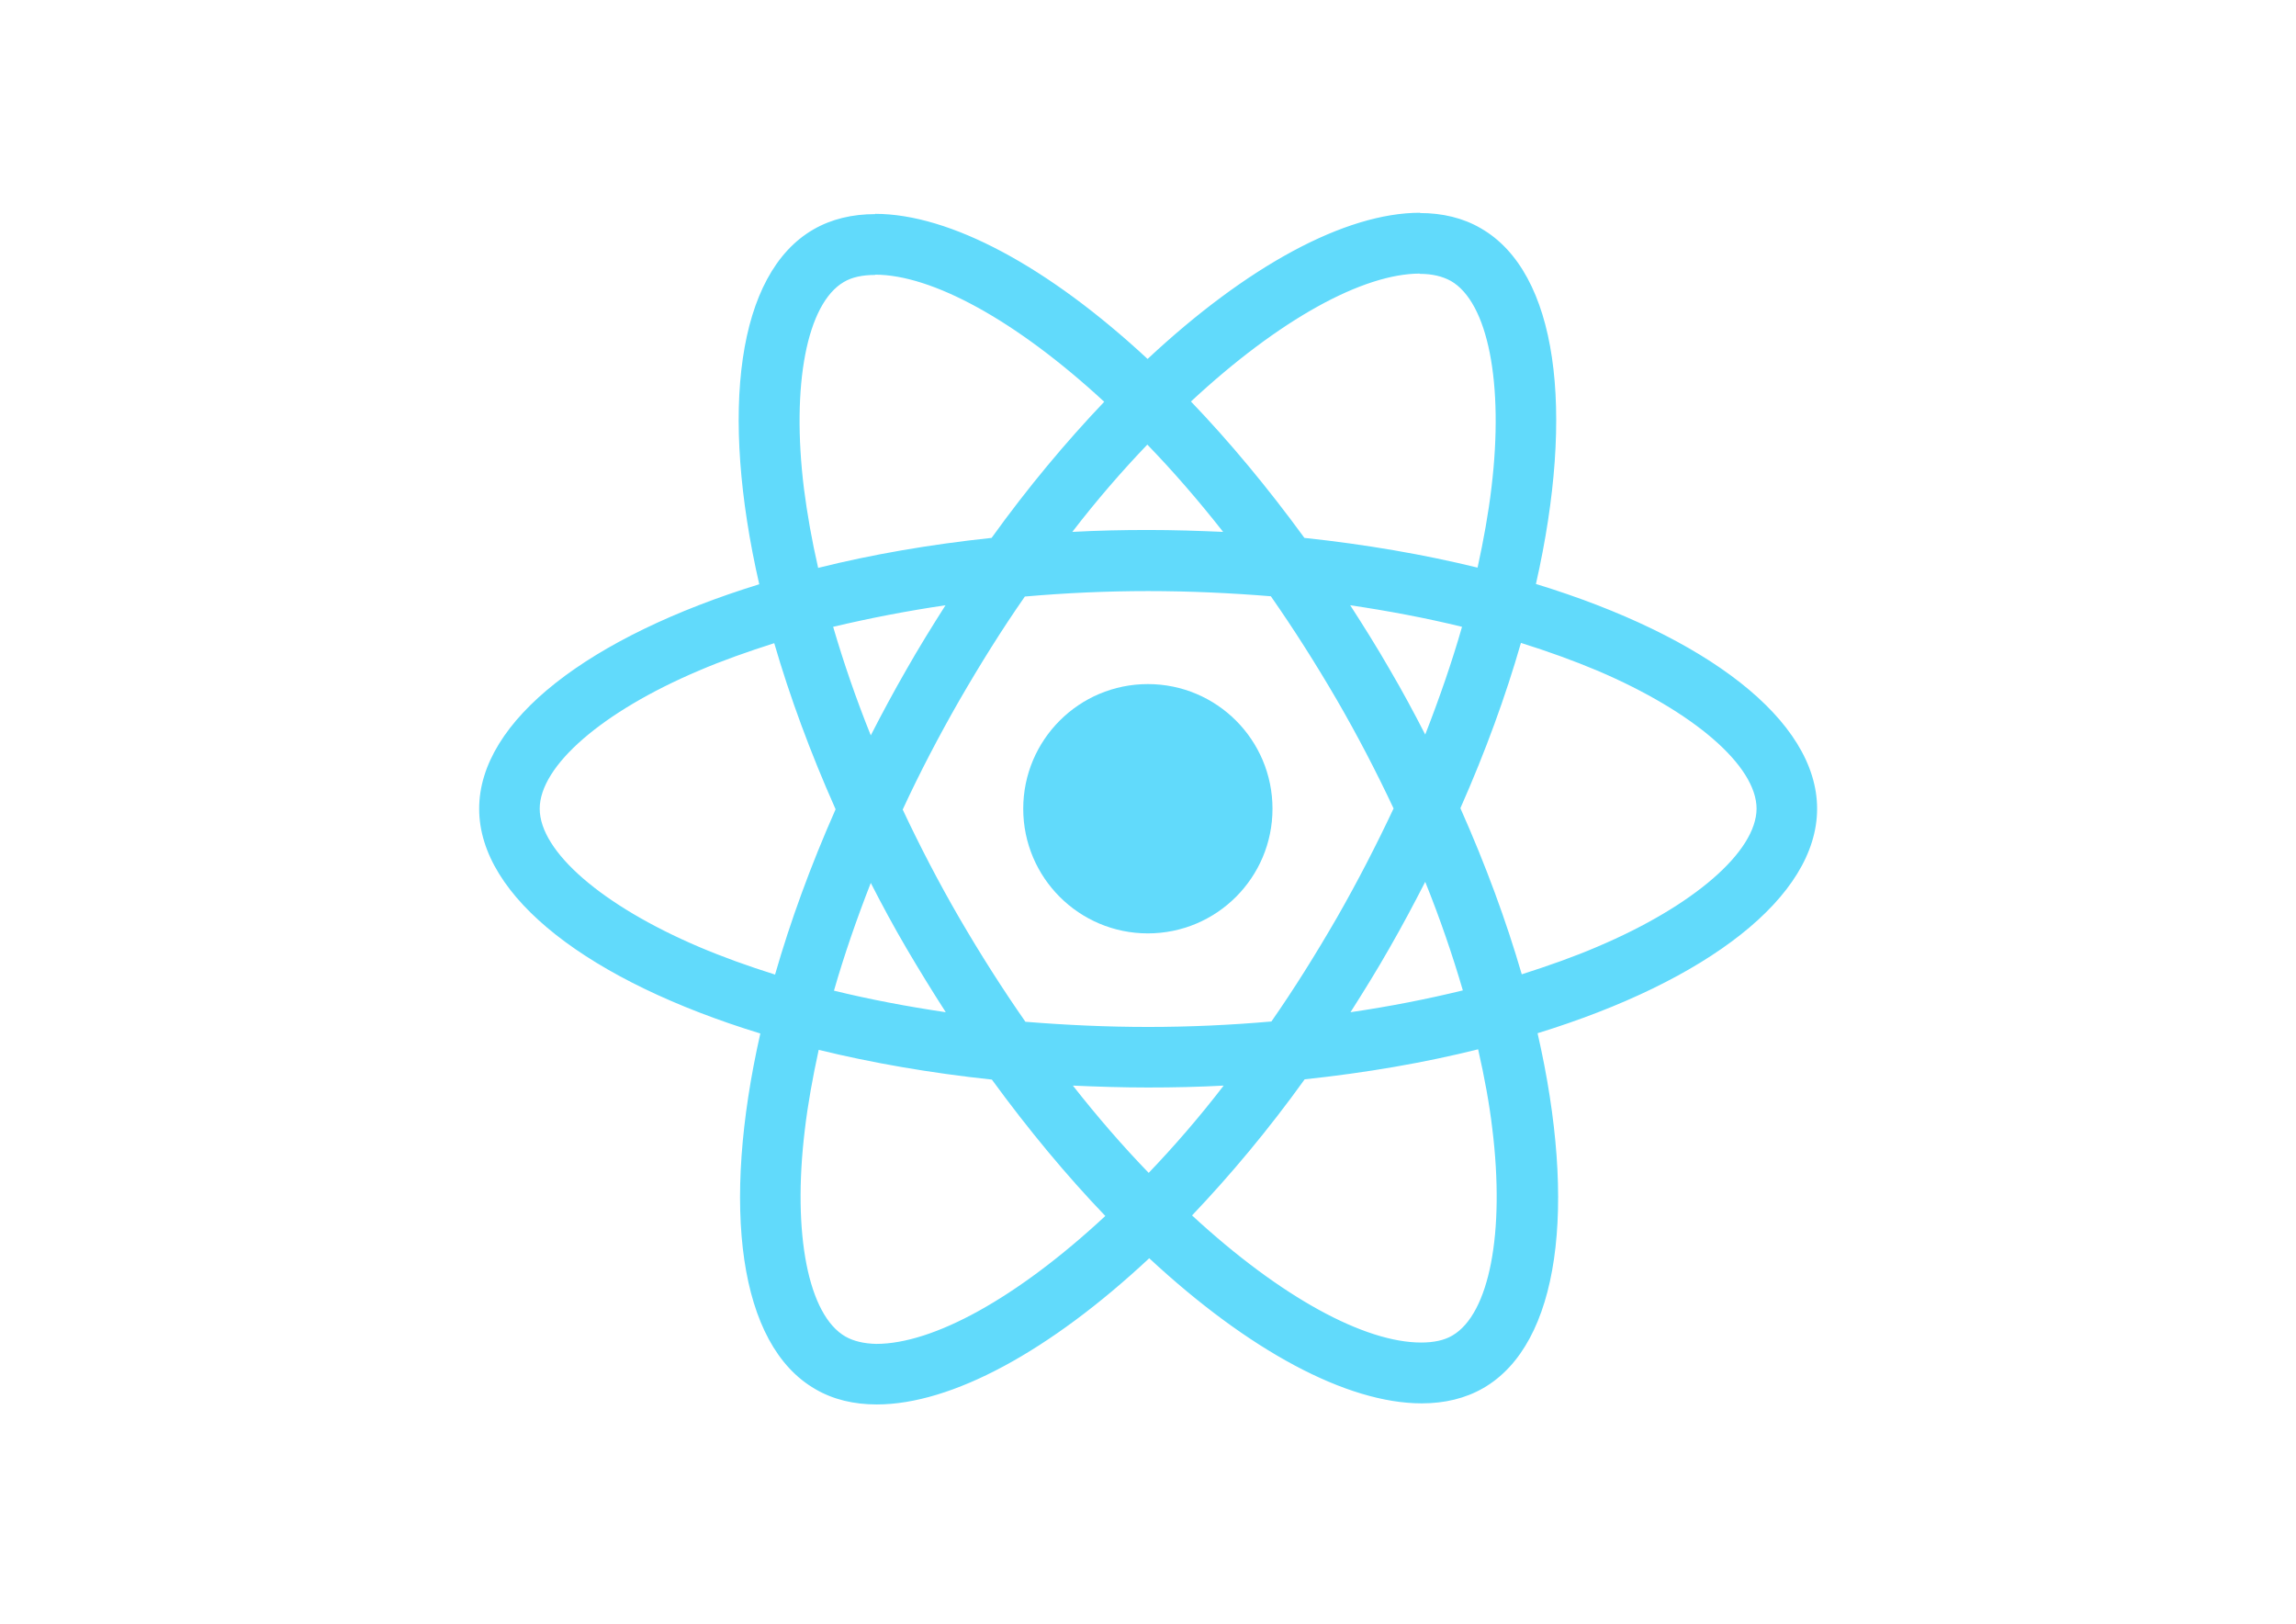
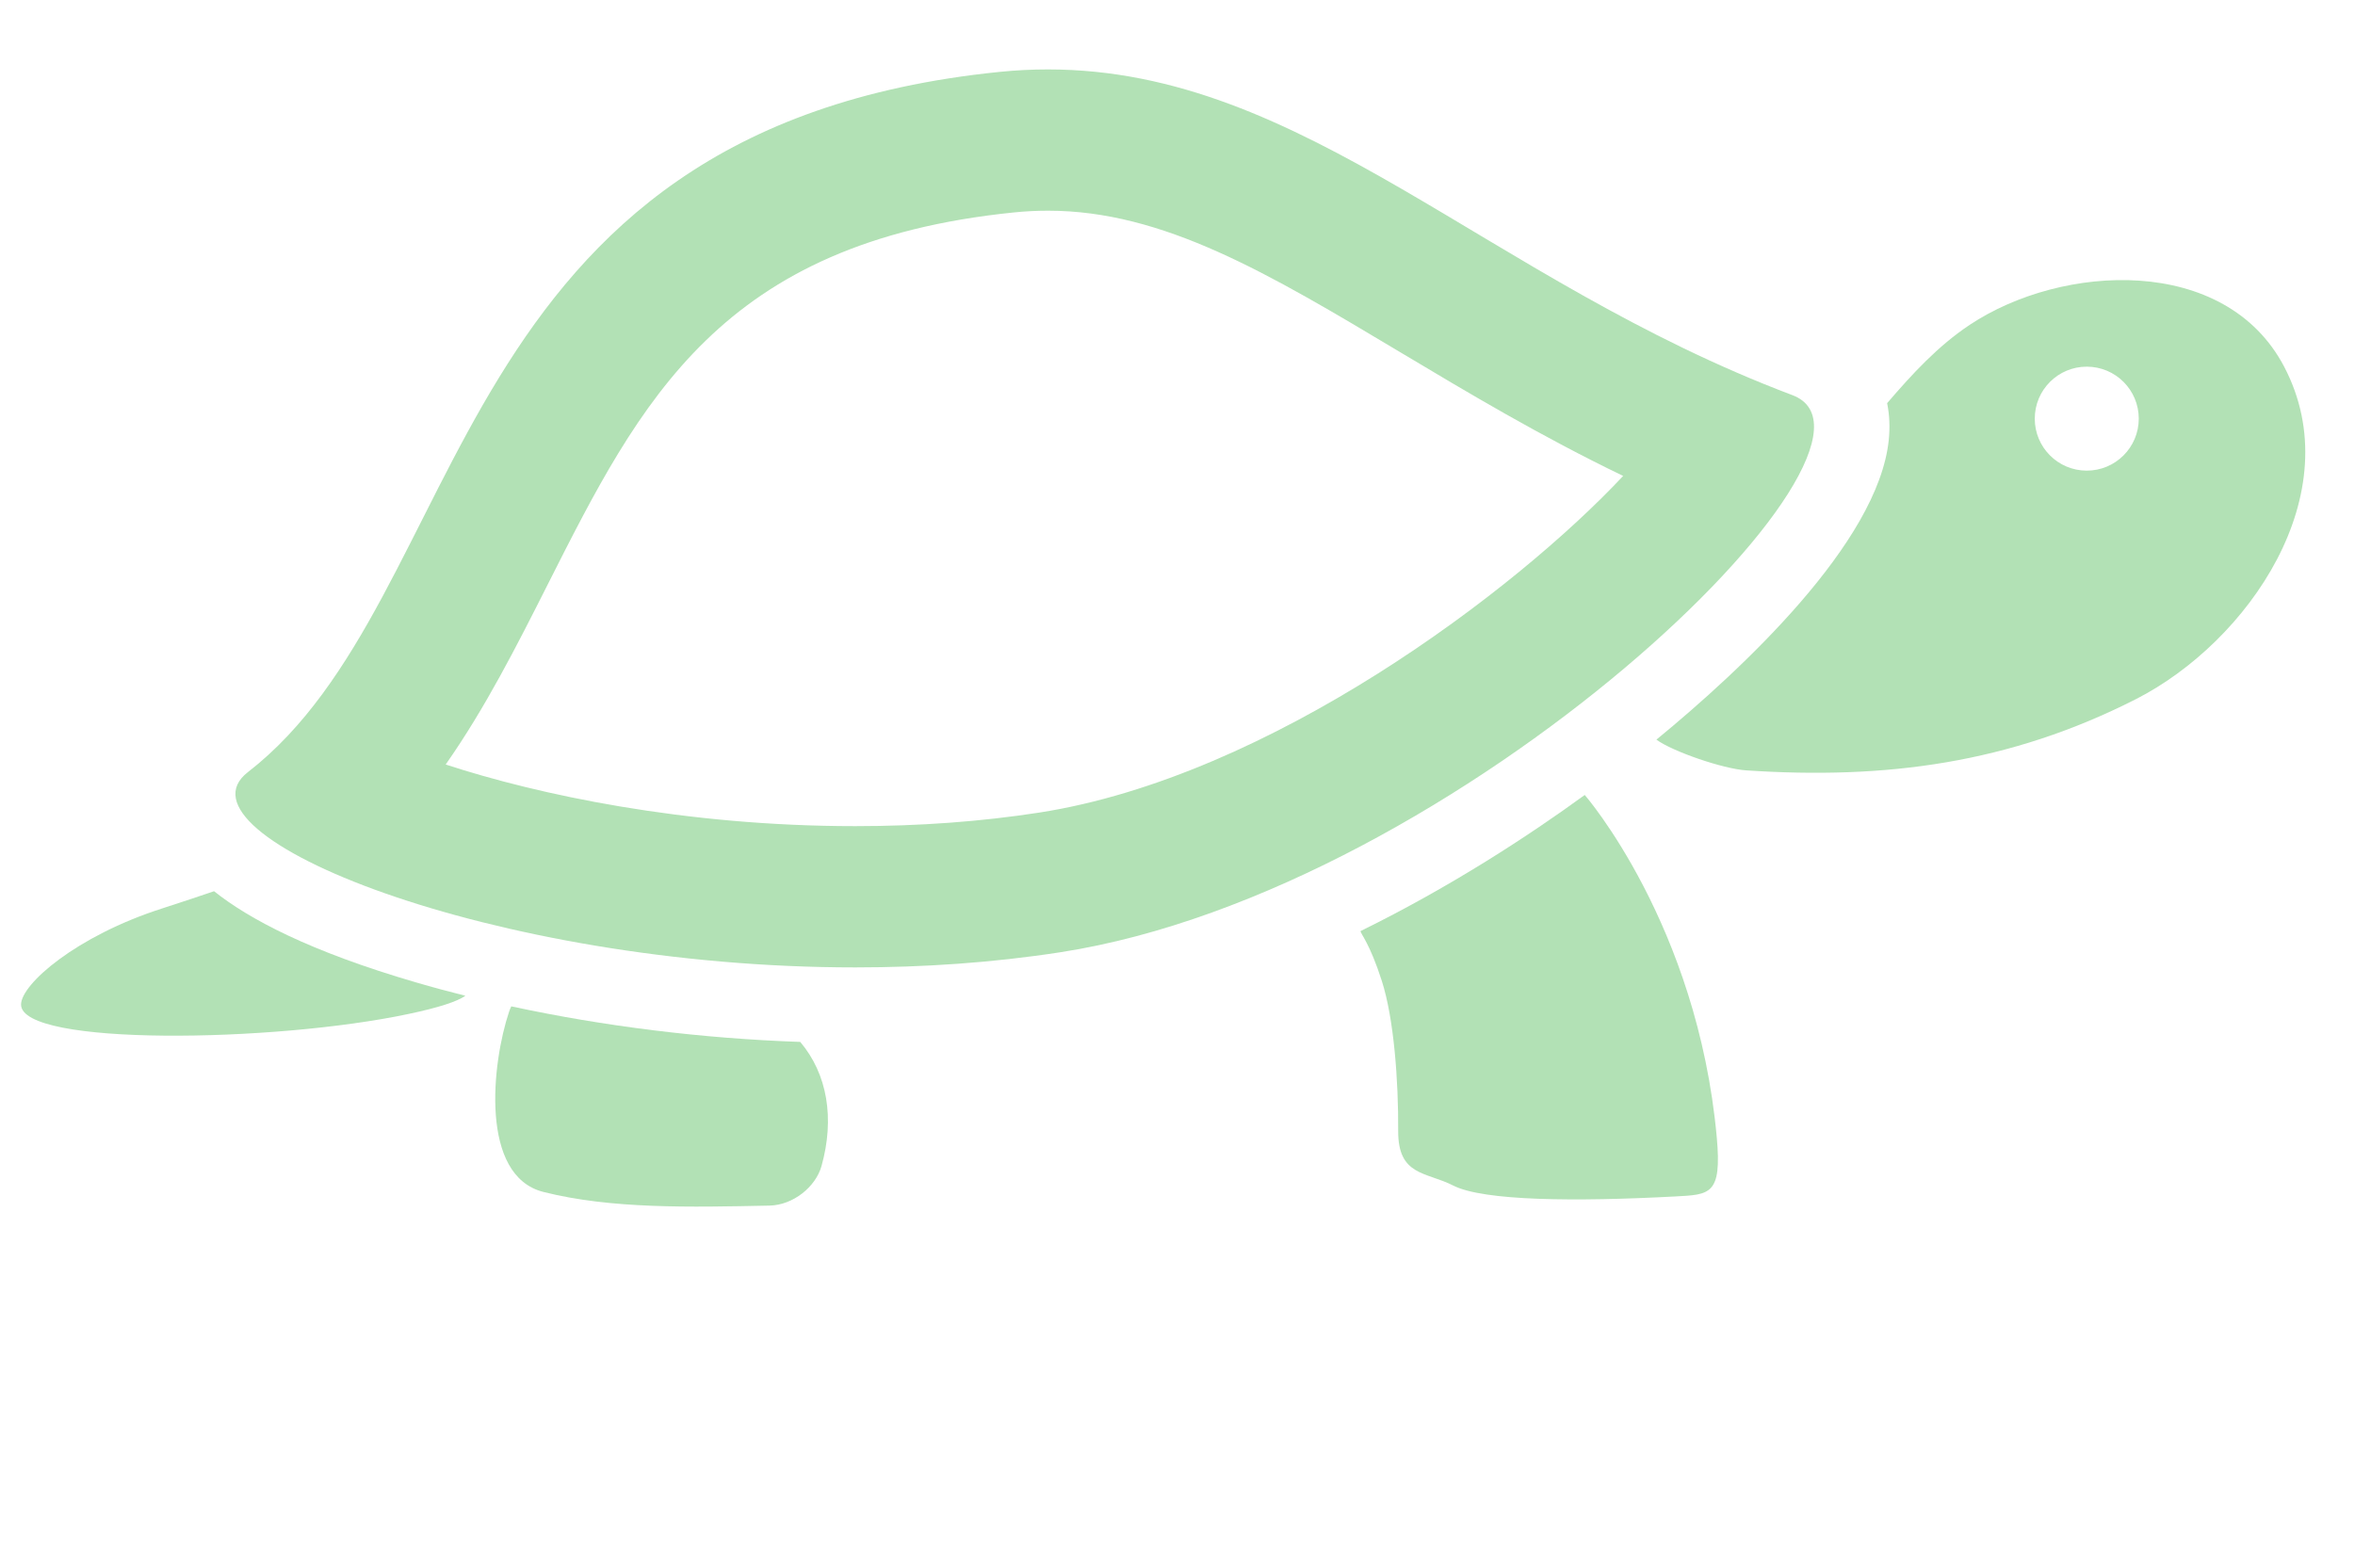
- <svg xmlns="http://www.w3.org/2000/svg" viewBox="0 0 841.9 595.3">
-   <g fill="#61DAFB">
-     <path d="M666.3 296.5c0-32.5-40.7-63.3-103.1-82.4 14.4-63.6 8-114.2-20.2-130.4-6.5-3.8-14.1-5.6-22.4-5.6v22.3c4.6 0 8.3.9 11.4 2.6 13.6 7.8 19.5 37.5 14.9 75.7-1.1 9.4-2.9 19.3-5.1 29.4-19.6-4.8-41-8.5-63.5-10.9-13.5-18.5-27.5-35.3-41.6-50 32.6-30.3 63.2-46.9 84-46.9V78c-27.5 0-63.5 19.6-99.9 53.6-36.4-33.8-72.4-53.2-99.9-53.2v22.3c20.7 0 51.4 16.5 84 46.6-14 14.7-28 31.4-41.3 49.9-22.6 2.4-44 6.1-63.6 11-2.3-10-4-19.7-5.2-29-4.7-38.2 1.1-67.9 14.6-75.8 3-1.8 6.9-2.6 11.5-2.6V78.5c-8.4 0-16 1.8-22.6 5.6-28.1 16.2-34.4 66.7-19.9 130.1-62.2 19.2-102.7 49.9-102.7 82.3 0 32.5 40.7 63.3 103.1 82.4-14.4 63.6-8 114.2 20.2 130.4 6.5 3.8 14.1 5.6 22.5 5.6 27.5 0 63.5-19.6 99.9-53.6 36.4 33.8 72.4 53.2 99.9 53.2 8.4 0 16-1.8 22.6-5.6 28.1-16.2 34.4-66.7 19.9-130.1 62-19.1 102.5-49.9 102.5-82.3zm-130.2-66.7c-3.7 12.9-8.3 26.2-13.5 39.5-4.1-8-8.4-16-13.1-24-4.6-8-9.5-15.8-14.4-23.4 14.2 2.1 27.9 4.7 41 7.9zm-45.8 106.5c-7.8 13.5-15.8 26.3-24.1 38.2-14.9 1.3-30 2-45.2 2-15.1 0-30.2-.7-45-1.9-8.3-11.9-16.4-24.6-24.2-38-7.6-13.1-14.5-26.4-20.8-39.8 6.2-13.4 13.2-26.8 20.7-39.9 7.8-13.5 15.8-26.3 24.1-38.2 14.9-1.3 30-2 45.2-2 15.1 0 30.2.7 45 1.9 8.3 11.9 16.4 24.6 24.2 38 7.6 13.1 14.5 26.4 20.8 39.8-6.3 13.4-13.2 26.8-20.7 39.9zm32.3-13c5.4 13.4 10 26.8 13.8 39.8-13.1 3.2-26.9 5.9-41.2 8 4.9-7.7 9.8-15.6 14.4-23.7 4.6-8 8.9-16.1 13-24.1zM421.2 430c-9.3-9.6-18.6-20.3-27.8-32 9 .4 18.2.7 27.5.7 9.4 0 18.7-.2 27.8-.7-9 11.7-18.3 22.4-27.5 32zm-74.4-58.9c-14.2-2.1-27.9-4.7-41-7.9 3.7-12.9 8.3-26.2 13.5-39.5 4.1 8 8.4 16 13.1 24 4.7 8 9.5 15.8 14.4 23.4zM420.7 163c9.3 9.6 18.6 20.3 27.8 32-9-.4-18.2-.7-27.5-.7-9.4 0-18.7.2-27.8.7 9-11.7 18.3-22.4 27.5-32zm-74 58.9c-4.9 7.7-9.8 15.6-14.4 23.7-4.6 8-8.9 16-13 24-5.4-13.4-10-26.8-13.8-39.8 13.1-3.1 26.9-5.8 41.2-7.9zm-90.5 125.2c-35.4-15.1-58.3-34.9-58.3-50.6 0-15.7 22.9-35.6 58.3-50.6 8.6-3.7 18-7 27.7-10.1 5.7 19.6 13.2 40 22.5 60.9-9.2 20.8-16.6 41.1-22.2 60.6-9.9-3.1-19.3-6.5-28-10.2zM310 490c-13.6-7.8-19.5-37.5-14.9-75.7 1.1-9.4 2.9-19.3 5.1-29.4 19.6 4.8 41 8.5 63.5 10.9 13.5 18.5 27.5 35.3 41.6 50-32.6 30.3-63.2 46.9-84 46.9-4.5-.1-8.3-1-11.3-2.7zm237.2-76.2c4.7 38.2-1.1 67.9-14.6 75.8-3 1.8-6.9 2.6-11.5 2.6-20.7 0-51.4-16.5-84-46.6 14-14.7 28-31.4 41.3-49.9 22.6-2.4 44-6.1 63.6-11 2.3 10.1 4.1 19.8 5.2 29.1zm38.5-66.7c-8.6 3.7-18 7-27.7 10.1-5.7-19.6-13.2-40-22.5-60.9 9.2-20.8 16.6-41.1 22.2-60.6 9.9 3.1 19.3 6.5 28.1 10.2 35.4 15.1 58.3 34.9 58.3 50.6-.1 15.7-23 35.6-58.4 50.6zM320.8 78.4z" />
-     <circle cx="420.9" cy="296.5" r="45.7" />
-     <path d="M520.5 78.1z" />
-   </g>
+ <svg xmlns="http://www.w3.org/2000/svg" version="1.1" x="0px" y="0px" viewBox="0 0 100 66.562" enable-background="new 0 0 100 53.25" xml:space="preserve">
+   <style type="text/css">
+     .st0{fill:#B2E1B5;}
+   </style>
+   <path class="st0" d="M44.502,8.949c4.905,0,9.347,2.656,14.969,6.019c2.844,1.7,5.947,3.556,9.453,5.247c-4.538,4.848-14.976,12.775-24.8,14.3c-2.466,0.382-5.092,0.575-7.807,0.575c-7.248,0-13.49-1.341-17.392-2.618c1.692-2.415,3.026-5.058,4.335-7.651c3.937-7.798,7.336-14.532,19.794-15.798c0.474-0.049,0.96-0.074,1.446-0.074H44.502 M44.502,2.949c-0.001,0-0.001,0-0.002,0c-0.674,0-1.362,0.033-2.062,0.105C18.693,5.466,20.182,25.311,10.527,32.795c-3.438,2.664,10.356,8.295,25.79,8.295c2.884,0,5.827-0.197,8.724-0.646c16.979-2.636,36.475-21.622,31.068-23.661C63.108,11.876,55.415,2.949,44.502,2.949L44.502,2.949z" />
+   <path class="st0" d="M9.089,37.854c-0.592,0.199-1.308,0.445-2.205,0.732c-3.65,1.17-5.986,3.217-5.99,4.08c-0.008,1.776,10.735,1.618,16.461,0.4c1.31-0.277,2.056-0.529,2.407-0.771c-0.701-0.178-1.394-0.361-2.069-0.56C13.134,40.408,10.565,39.029,9.089,37.854z" />
+   <path class="st0" d="M67.293,33.766c-2.369,1.723-5.67,3.887-9.52,5.781c0.004,0.125,0.388,0.51,0.901,2.111c0.517,1.602,0.709,4.247,0.697,6.376c-0.01,1.923,1.187,1.733,2.336,2.321c1.288,0.658,5.207,0.688,9.421,0.464c1.479-0.08,1.993-0.063,1.771-2.507C72.08,39.268,67.293,33.766,67.293,33.766z" />
+   <path class="st0" d="M21.71,42.744c-0.032,0.072-0.065,0.145-0.092,0.225c-0.736,2.193-1.252,6.973,1.456,7.658c2.871,0.727,6.245,0.65,9.602,0.58c1.003-0.021,1.96-0.795,2.208-1.681c0.562-2.015,0.255-3.899-0.903-5.271C29.828,44.111,25.63,43.59,21.71,42.744z" />
+   <path class="st0" d="M96.99,15.571c-2.499-4.76-9.43-4.381-13.348-1.775c-1.353,0.898-2.449,2.094-3.509,3.328c0.101,0.496,0.126,1.023,0.068,1.574c-0.452,4.361-6.274,9.768-9.865,12.718c0,0,0,0,0.001,0c0.675,0.5,2.824,1.239,3.807,1.305c5.937,0.396,11.193-0.301,16.545-3.021C95.457,27.274,99.827,20.973,96.99,15.571z M88.609,19.99c-1.219,0-2.207-0.987-2.207-2.208s0.988-2.208,2.207-2.208c1.22,0,2.209,0.987,2.209,2.208S89.829,19.99,88.609,19.99z" />
</svg>
